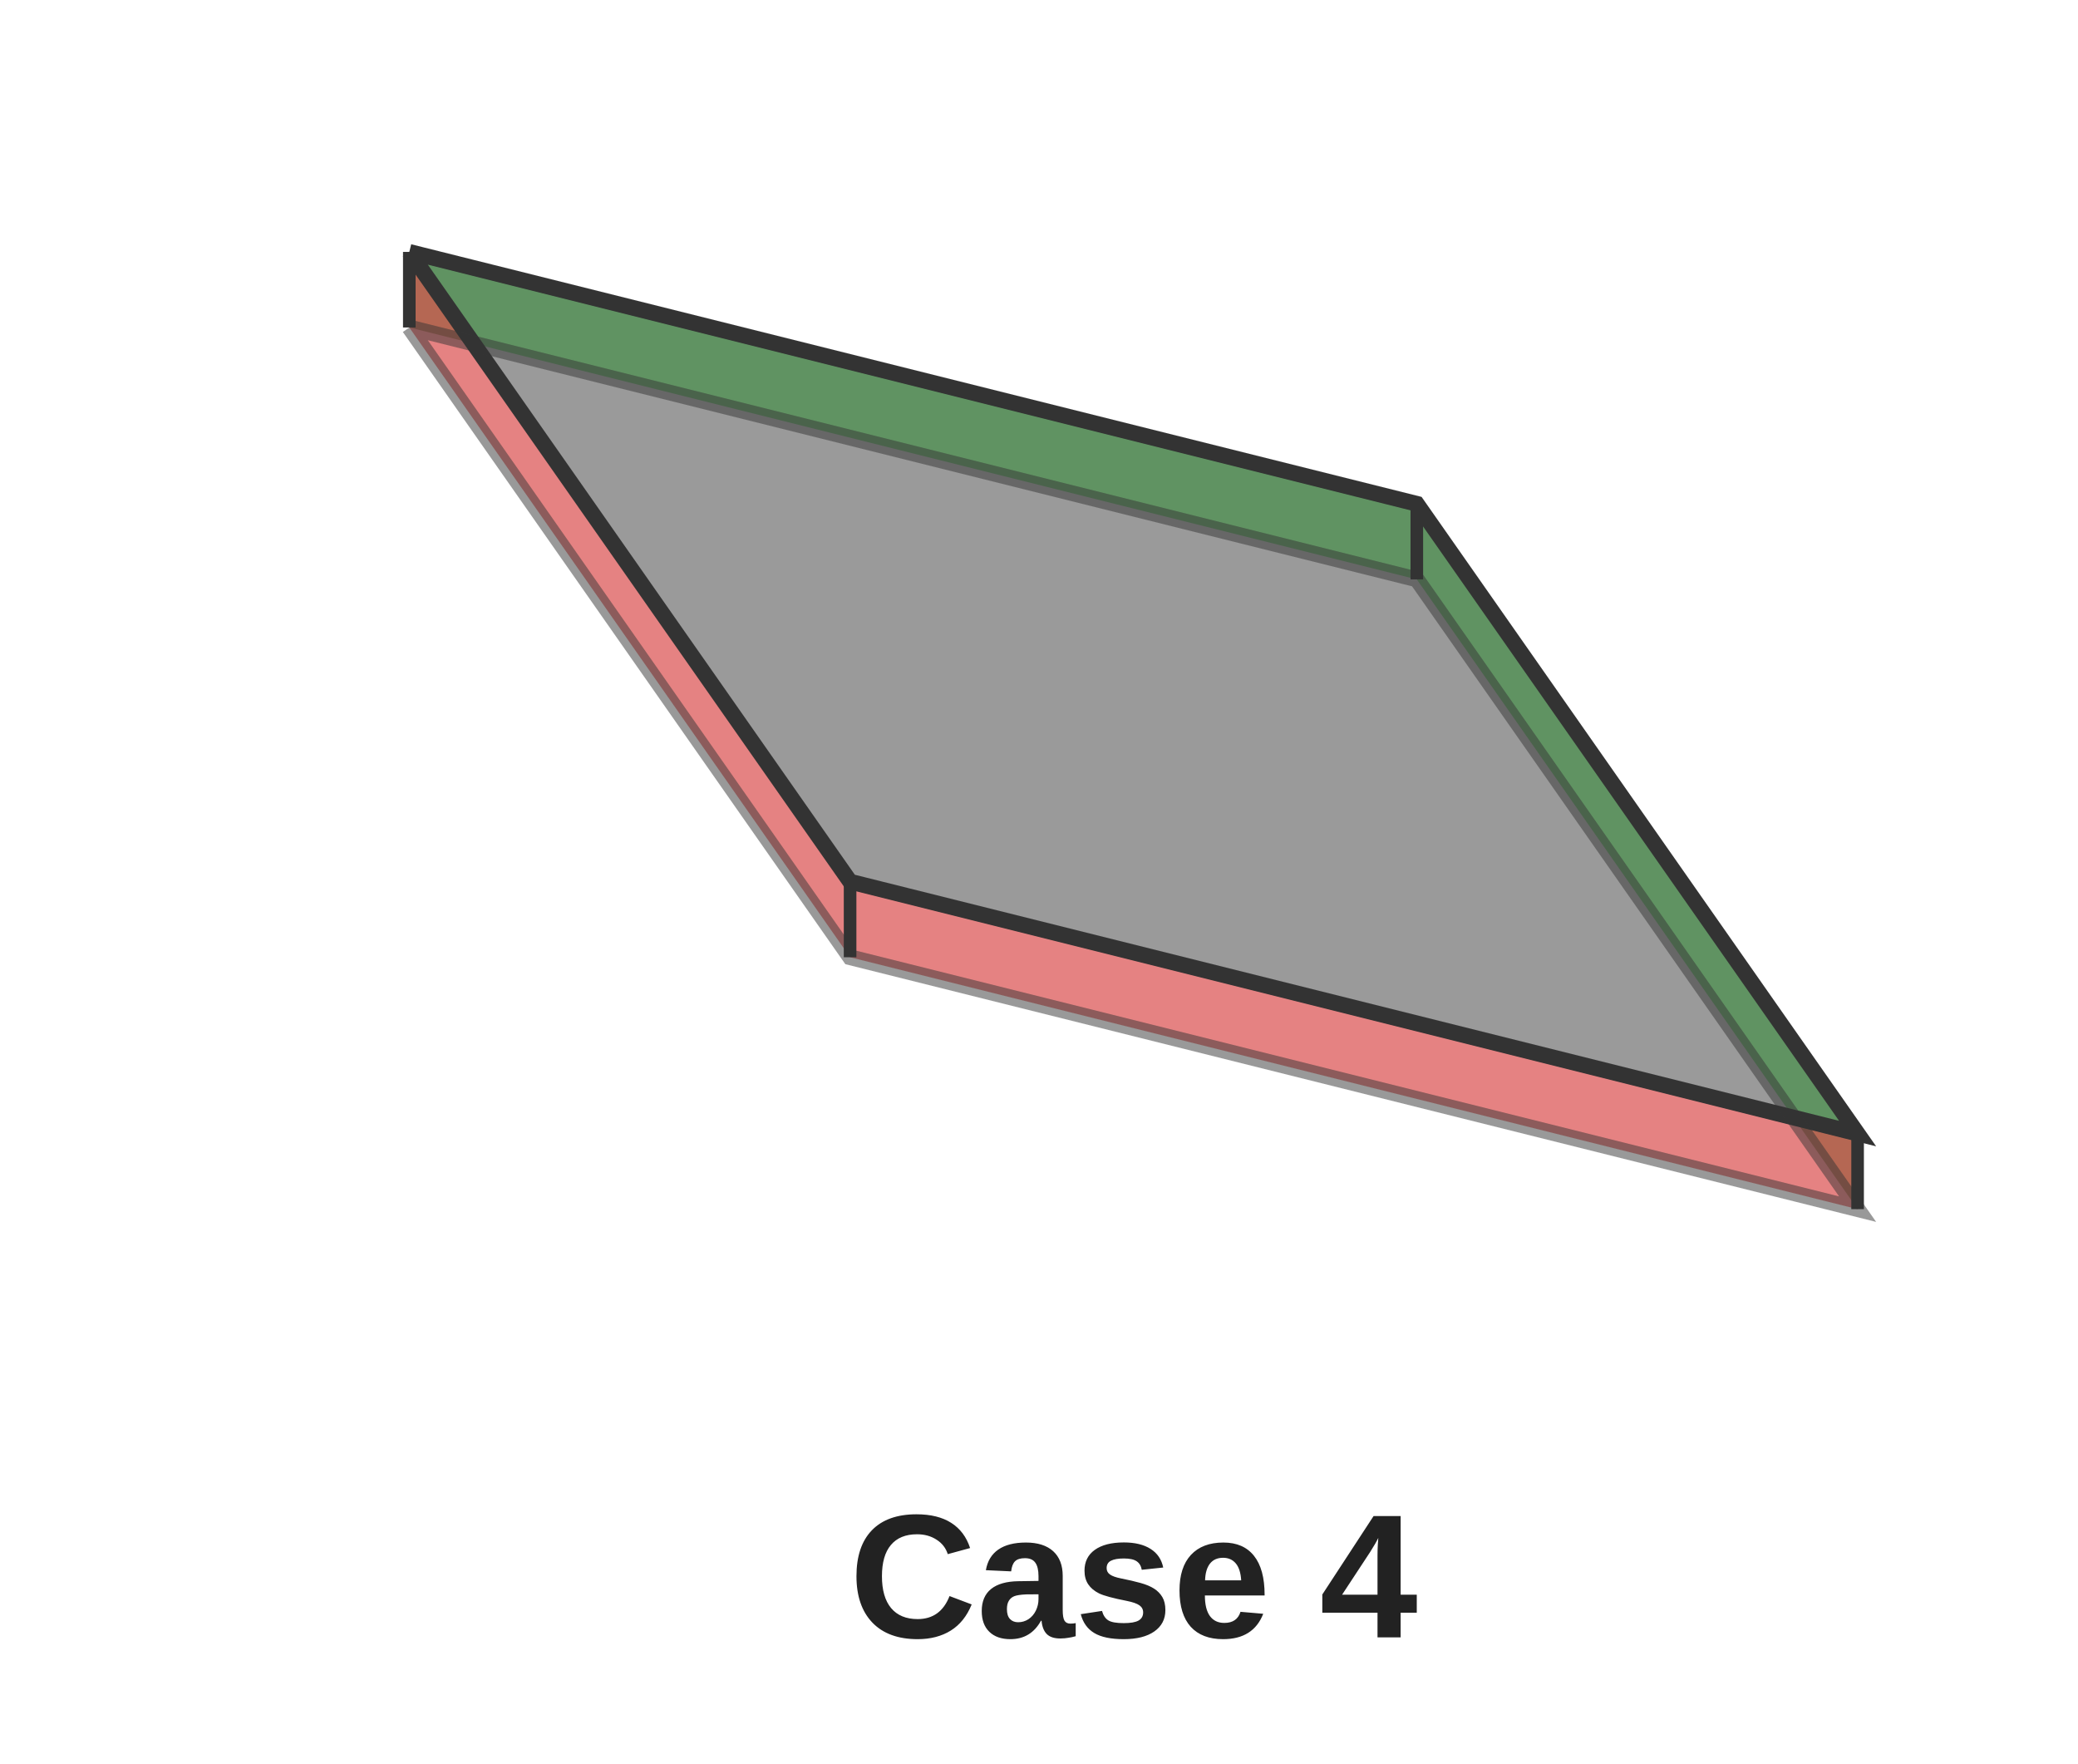
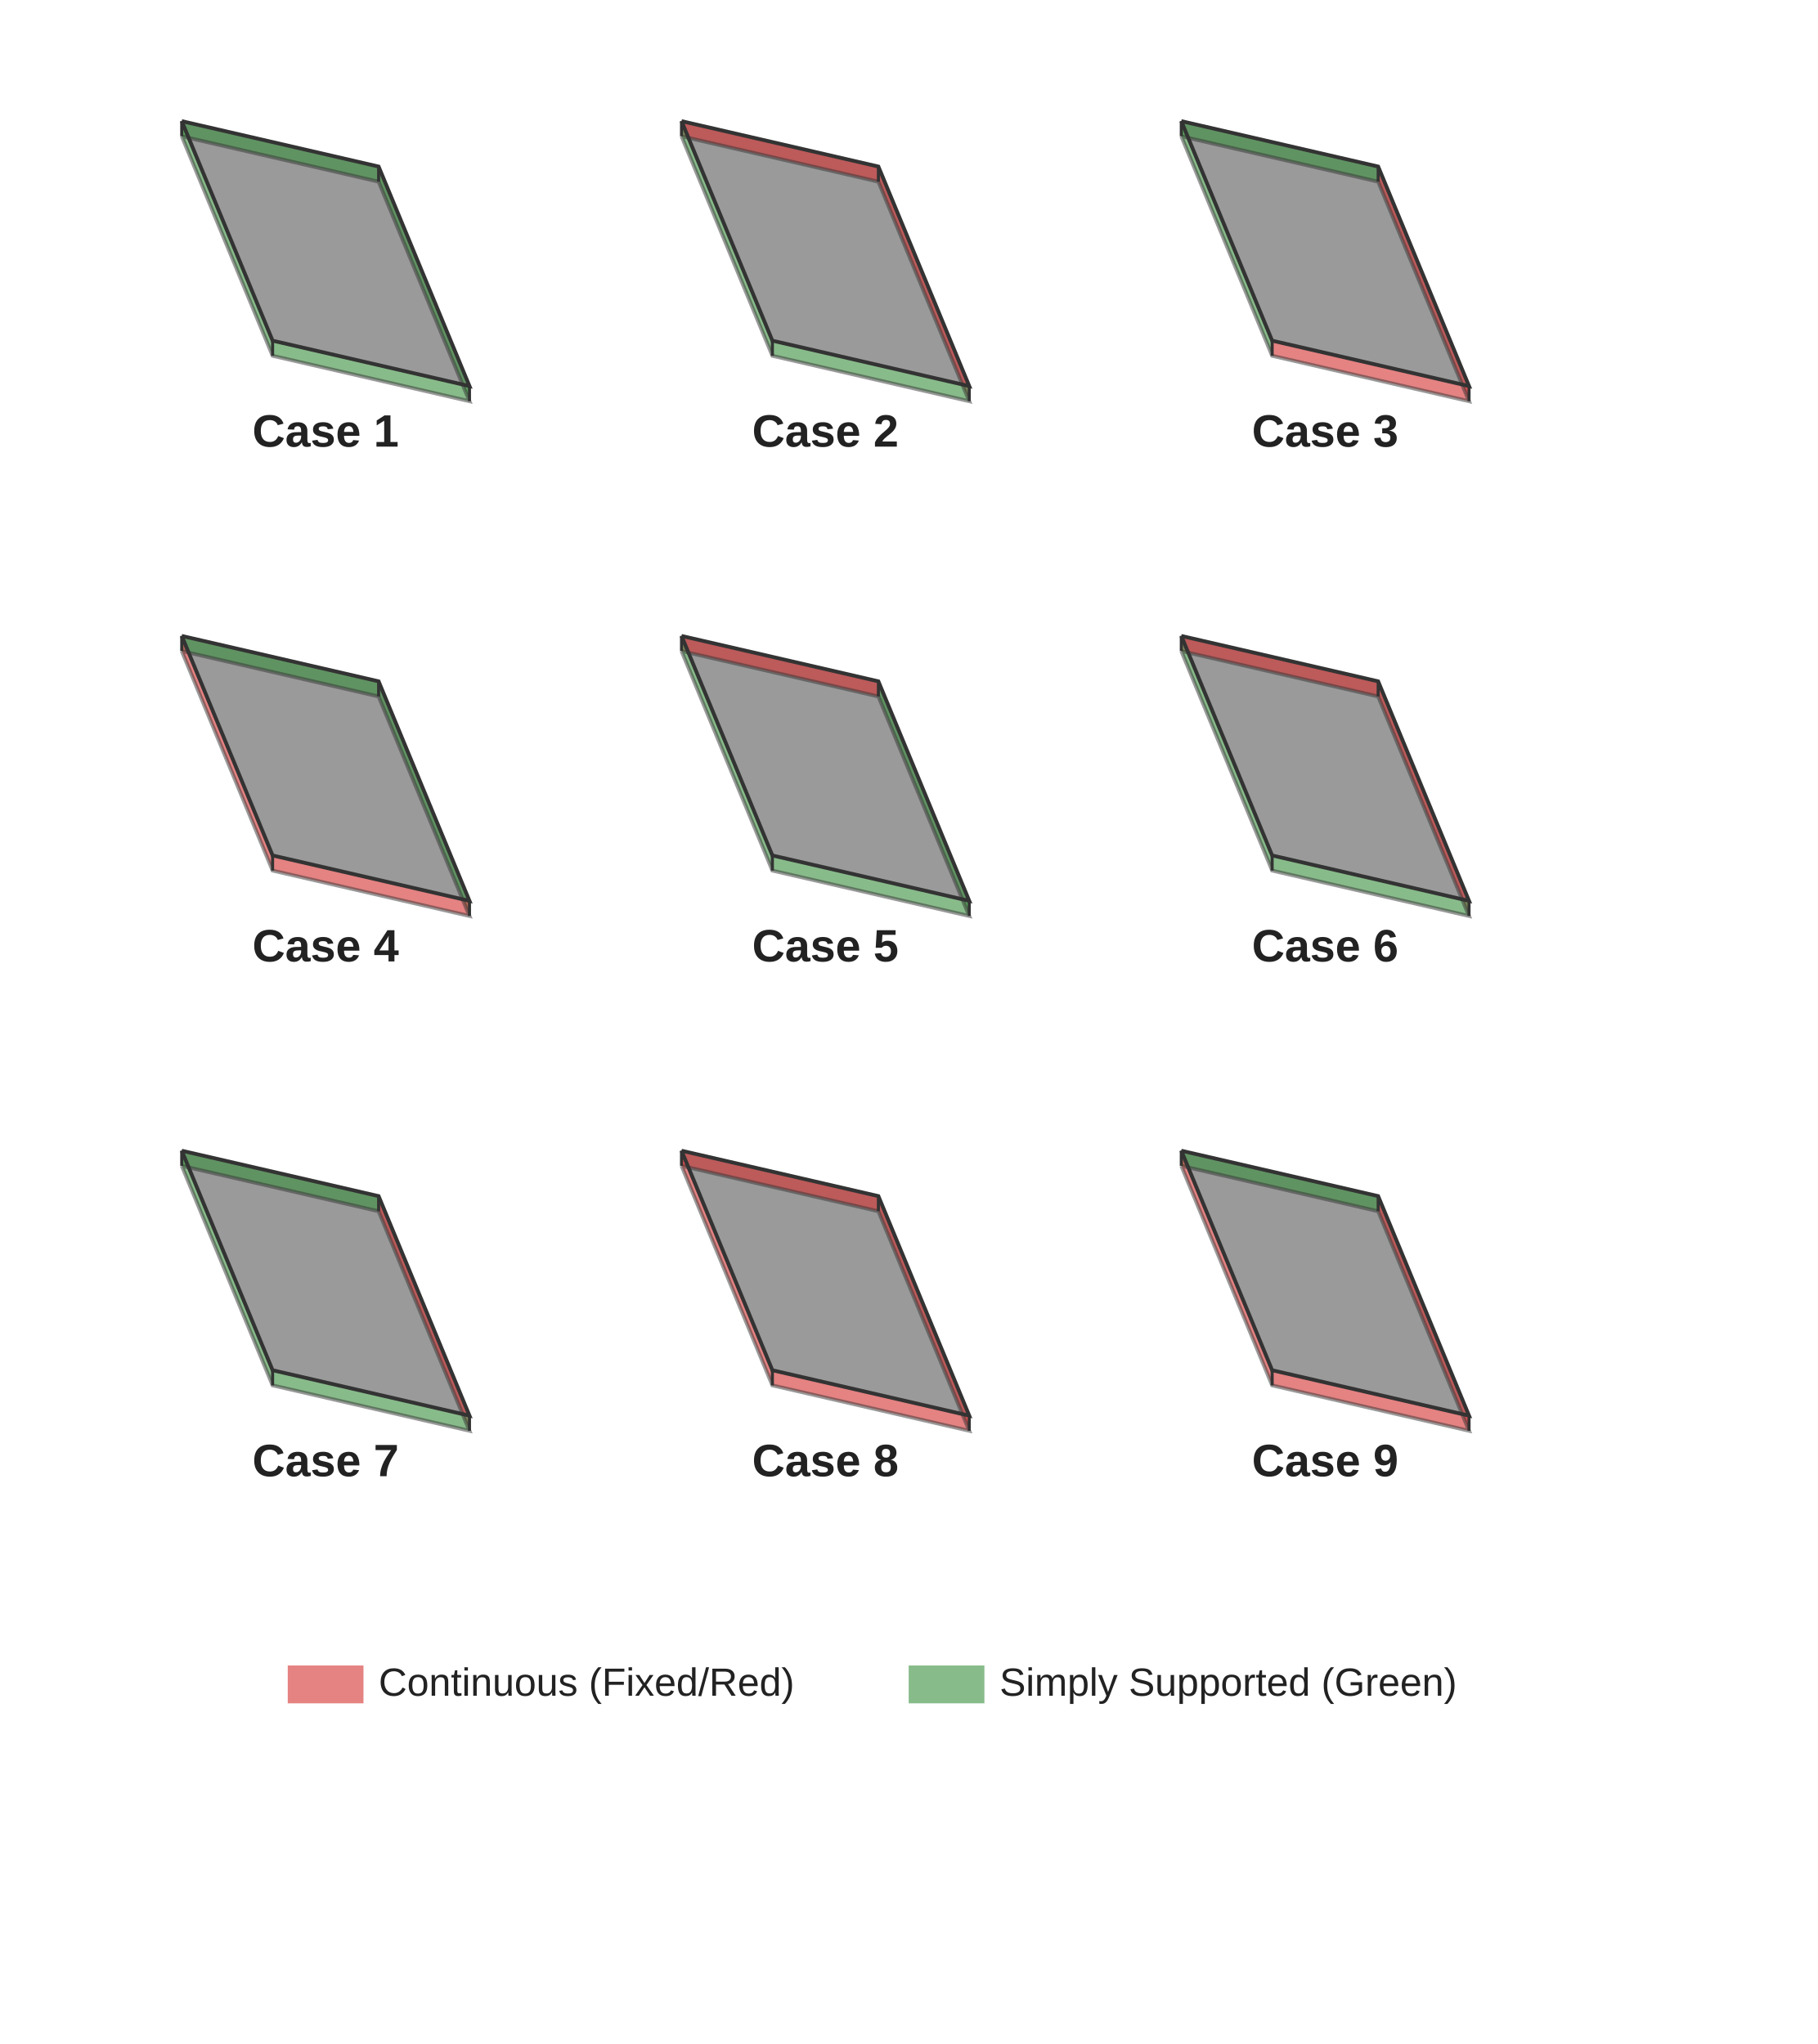
- <svg xmlns="http://www.w3.org/2000/svg" width="330" height="280" viewBox="0 0 330 280">
+ <svg xmlns="http://www.w3.org/2000/svg" width="1200" height="1350" viewBox="0 0 1200 1350">
  <style>
    .slab-top { fill: #888; opacity: 0.85; }
    .slab-edge-cont { fill: #D32F2F; opacity: 0.6; }
    .slab-edge-simp { fill: #388E3C; opacity: 0.6; }
-     .case { font-family: 'Arial', sans-serif; font-size: 28px; font-weight: bold; fill: #222; text-anchor: middle; }
+     .case { font-family: 'Arial', sans-serif; font-size: 30px; font-weight: bold; fill: #222; text-anchor: middle; }
+     .legend-label { font-family: 'Arial', sans-serif; font-size: 26px; fill: #222; }
  </style>
-   <polygon points="65,40 225,80 295,180 135,140" class="slab-top" />
-   <polygon points="65,40 225,80 225,92 65,52" class="slab-edge-simp" />
-   <polygon points="225,80 295,180 295,192 225,92" class="slab-edge-simp" />
-   <polygon points="295,180 135,140 135,152 295,192" class="slab-edge-cont" />
-   <polygon points="65,40 65,52 135,152 135,140" class="slab-edge-cont" />
-   <polyline points="65,40 225,80 295,180 135,140 65,40" fill="none" stroke="#333" stroke-width="2.5" />
-   <polyline points="65,52 225,92 295,192 135,152 65,52" fill="none" stroke="#333" stroke-width="2.5" opacity="0.5" />
-   <line x1="225" y1="80" x2="225" y2="92" stroke="#333" stroke-width="2" />
-   <line x1="295" y1="180" x2="295" y2="192" stroke="#333" stroke-width="2" />
-   <line x1="135" y1="140" x2="135" y2="152" stroke="#333" stroke-width="2" />
-   <line x1="65" y1="40" x2="65" y2="52" stroke="#333" stroke-width="2" />
-   <text x="180" y="260" class="case">
-     Case 4
-   </text>
+   <g transform="translate(80,60)">
+     <polygon points="40,20 170,50 230,195 100,165" class="slab-top" />
+     <polygon points="40,20 170,50 170,60 40,30" class="slab-edge-simp" />
+     <polygon points="170,50 230,195 230,205 170,60" class="slab-edge-simp" />
+     <polygon points="230,195 100,165 100,175 230,205" class="slab-edge-simp" />
+     <polygon points="40,20 40,30 100,175 100,165" class="slab-edge-simp" />
+     <polyline points="40,20 170,50 230,195 100,165 40,20" fill="none" stroke="#333" stroke-width="2.5" />
+     <polyline points="40,30 170,60 230,205 100,175 40,30" fill="none" stroke="#333" stroke-width="2.5" opacity="0.5" />
+     <line x1="170" y1="50" x2="170" y2="60" stroke="#333" stroke-width="2" />
+     <line x1="230" y1="195" x2="230" y2="205" stroke="#333" stroke-width="2" />
+     <line x1="100" y1="165" x2="100" y2="175" stroke="#333" stroke-width="2" />
+     <line x1="40" y1="20" x2="40" y2="30" stroke="#333" stroke-width="2" />
+     <text x="135" y="235" class="case">Case 1</text>
+   </g>
+   <g transform="translate(410,60)">
+     <polygon points="40,20 170,50 230,195 100,165" class="slab-top" />
+     <polygon points="40,20 170,50 170,60 40,30" class="slab-edge-cont" />
+     <polygon points="170,50 230,195 230,205 170,60" class="slab-edge-cont" />
+     <polygon points="230,195 100,165 100,175 230,205" class="slab-edge-simp" />
+     <polygon points="40,20 40,30 100,175 100,165" class="slab-edge-simp" />
+     <polyline points="40,20 170,50 230,195 100,165 40,20" fill="none" stroke="#333" stroke-width="2.5" />
+     <polyline points="40,30 170,60 230,205 100,175 40,30" fill="none" stroke="#333" stroke-width="2.5" opacity="0.5" />
+     <line x1="170" y1="50" x2="170" y2="60" stroke="#333" stroke-width="2" />
+     <line x1="230" y1="195" x2="230" y2="205" stroke="#333" stroke-width="2" />
+     <line x1="100" y1="165" x2="100" y2="175" stroke="#333" stroke-width="2" />
+     <line x1="40" y1="20" x2="40" y2="30" stroke="#333" stroke-width="2" />
+     <text x="135" y="235" class="case">Case 2</text>
+   </g>
+   <g transform="translate(740,60)">
+     <polygon points="40,20 170,50 230,195 100,165" class="slab-top" />
+     <polygon points="40,20 170,50 170,60 40,30" class="slab-edge-simp" />
+     <polygon points="170,50 230,195 230,205 170,60" class="slab-edge-cont" />
+     <polygon points="230,195 100,165 100,175 230,205" class="slab-edge-cont" />
+     <polygon points="40,20 40,30 100,175 100,165" class="slab-edge-simp" />
+     <polyline points="40,20 170,50 230,195 100,165 40,20" fill="none" stroke="#333" stroke-width="2.5" />
+     <polyline points="40,30 170,60 230,205 100,175 40,30" fill="none" stroke="#333" stroke-width="2.5" opacity="0.5" />
+     <line x1="170" y1="50" x2="170" y2="60" stroke="#333" stroke-width="2" />
+     <line x1="230" y1="195" x2="230" y2="205" stroke="#333" stroke-width="2" />
+     <line x1="100" y1="165" x2="100" y2="175" stroke="#333" stroke-width="2" />
+     <line x1="40" y1="20" x2="40" y2="30" stroke="#333" stroke-width="2" />
+     <text x="135" y="235" class="case">Case 3</text>
+   </g>
+   <g transform="translate(80,400)">
+     <polygon points="40,20 170,50 230,195 100,165" class="slab-top" />
+     <polygon points="40,20 170,50 170,60 40,30" class="slab-edge-simp" />
+     <polygon points="170,50 230,195 230,205 170,60" class="slab-edge-simp" />
+     <polygon points="230,195 100,165 100,175 230,205" class="slab-edge-cont" />
+     <polygon points="40,20 40,30 100,175 100,165" class="slab-edge-cont" />
+     <polyline points="40,20 170,50 230,195 100,165 40,20" fill="none" stroke="#333" stroke-width="2.5" />
+     <polyline points="40,30 170,60 230,205 100,175 40,30" fill="none" stroke="#333" stroke-width="2.5" opacity="0.5" />
+     <line x1="170" y1="50" x2="170" y2="60" stroke="#333" stroke-width="2" />
+     <line x1="230" y1="195" x2="230" y2="205" stroke="#333" stroke-width="2" />
+     <line x1="100" y1="165" x2="100" y2="175" stroke="#333" stroke-width="2" />
+     <line x1="40" y1="20" x2="40" y2="30" stroke="#333" stroke-width="2" />
+     <text x="135" y="235" class="case">Case 4</text>
+   </g>
+   <g transform="translate(410,400)">
+     <polygon points="40,20 170,50 230,195 100,165" class="slab-top" />
+     <polygon points="40,20 170,50 170,60 40,30" class="slab-edge-cont" />
+     <polygon points="170,50 230,195 230,205 170,60" class="slab-edge-simp" />
+     <polygon points="230,195 100,165 100,175 230,205" class="slab-edge-simp" />
+     <polygon points="40,20 40,30 100,175 100,165" class="slab-edge-simp" />
+     <polyline points="40,20 170,50 230,195 100,165 40,20" fill="none" stroke="#333" stroke-width="2.5" />
+     <polyline points="40,30 170,60 230,205 100,175 40,30" fill="none" stroke="#333" stroke-width="2.5" opacity="0.5" />
+     <line x1="170" y1="50" x2="170" y2="60" stroke="#333" stroke-width="2" />
+     <line x1="230" y1="195" x2="230" y2="205" stroke="#333" stroke-width="2" />
+     <line x1="100" y1="165" x2="100" y2="175" stroke="#333" stroke-width="2" />
+     <line x1="40" y1="20" x2="40" y2="30" stroke="#333" stroke-width="2" />
+     <text x="135" y="235" class="case">Case 5</text>
+   </g>
+   <g transform="translate(740,400)">
+     <polygon points="40,20 170,50 230,195 100,165" class="slab-top" />
+     <polygon points="40,20 170,50 170,60 40,30" class="slab-edge-cont" />
+     <polygon points="170,50 230,195 230,205 170,60" class="slab-edge-cont" />
+     <polygon points="230,195 100,165 100,175 230,205" class="slab-edge-simp" />
+     <polygon points="40,20 40,30 100,175 100,165" class="slab-edge-simp" />
+     <polyline points="40,20 170,50 230,195 100,165 40,20" fill="none" stroke="#333" stroke-width="2.5" />
+     <polyline points="40,30 170,60 230,205 100,175 40,30" fill="none" stroke="#333" stroke-width="2.5" opacity="0.5" />
+     <line x1="170" y1="50" x2="170" y2="60" stroke="#333" stroke-width="2" />
+     <line x1="230" y1="195" x2="230" y2="205" stroke="#333" stroke-width="2" />
+     <line x1="100" y1="165" x2="100" y2="175" stroke="#333" stroke-width="2" />
+     <line x1="40" y1="20" x2="40" y2="30" stroke="#333" stroke-width="2" />
+     <text x="135" y="235" class="case">Case 6</text>
+   </g>
+   <g transform="translate(80,740)">
+     <polygon points="40,20 170,50 230,195 100,165" class="slab-top" />
+     <polygon points="40,20 170,50 170,60 40,30" class="slab-edge-simp" />
+     <polygon points="170,50 230,195 230,205 170,60" class="slab-edge-cont" />
+     <polygon points="230,195 100,165 100,175 230,205" class="slab-edge-simp" />
+     <polygon points="40,20 40,30 100,175 100,165" class="slab-edge-simp" />
+     <polyline points="40,20 170,50 230,195 100,165 40,20" fill="none" stroke="#333" stroke-width="2.5" />
+     <polyline points="40,30 170,60 230,205 100,175 40,30" fill="none" stroke="#333" stroke-width="2.5" opacity="0.5" />
+     <line x1="170" y1="50" x2="170" y2="60" stroke="#333" stroke-width="2" />
+     <line x1="230" y1="195" x2="230" y2="205" stroke="#333" stroke-width="2" />
+     <line x1="100" y1="165" x2="100" y2="175" stroke="#333" stroke-width="2" />
+     <line x1="40" y1="20" x2="40" y2="30" stroke="#333" stroke-width="2" />
+     <text x="135" y="235" class="case">Case 7</text>
+   </g>
+   <g transform="translate(410,740)">
+     <polygon points="40,20 170,50 230,195 100,165" class="slab-top" />
+     <polygon points="40,20 170,50 170,60 40,30" class="slab-edge-cont" />
+     <polygon points="170,50 230,195 230,205 170,60" class="slab-edge-cont" />
+     <polygon points="230,195 100,165 100,175 230,205" class="slab-edge-cont" />
+     <polygon points="40,20 40,30 100,175 100,165" class="slab-edge-cont" />
+     <polyline points="40,20 170,50 230,195 100,165 40,20" fill="none" stroke="#333" stroke-width="2.5" />
+     <polyline points="40,30 170,60 230,205 100,175 40,30" fill="none" stroke="#333" stroke-width="2.5" opacity="0.5" />
+     <line x1="170" y1="50" x2="170" y2="60" stroke="#333" stroke-width="2" />
+     <line x1="230" y1="195" x2="230" y2="205" stroke="#333" stroke-width="2" />
+     <line x1="100" y1="165" x2="100" y2="175" stroke="#333" stroke-width="2" />
+     <line x1="40" y1="20" x2="40" y2="30" stroke="#333" stroke-width="2" />
+     <text x="135" y="235" class="case">Case 8</text>
+   </g>
+   <g transform="translate(740,740)">
+     <polygon points="40,20 170,50 230,195 100,165" class="slab-top" />
+     <polygon points="40,20 170,50 170,60 40,30" class="slab-edge-simp" />
+     <polygon points="170,50 230,195 230,205 170,60" class="slab-edge-cont" />
+     <polygon points="230,195 100,165 100,175 230,205" class="slab-edge-cont" />
+     <polygon points="40,20 40,30 100,175 100,165" class="slab-edge-cont" />
+     <polyline points="40,20 170,50 230,195 100,165 40,20" fill="none" stroke="#333" stroke-width="2.5" />
+     <polyline points="40,30 170,60 230,205 100,175 40,30" fill="none" stroke="#333" stroke-width="2.5" opacity="0.5" />
+     <line x1="170" y1="50" x2="170" y2="60" stroke="#333" stroke-width="2" />
+     <line x1="230" y1="195" x2="230" y2="205" stroke="#333" stroke-width="2" />
+     <line x1="100" y1="165" x2="100" y2="175" stroke="#333" stroke-width="2" />
+     <line x1="40" y1="20" x2="40" y2="30" stroke="#333" stroke-width="2" />
+     <text x="135" y="235" class="case">Case 9</text>
+   </g>
+   <g>
+     <rect x="190" y="1100" width="50" height="25" fill="#D32F2F" opacity="0.6" />
+     <text x="250" y="1120" class="legend-label">Continuous (Fixed/Red)</text>
+     <rect x="600" y="1100" width="50" height="25" fill="#388E3C" opacity="0.6" />
+     <text x="660" y="1120" class="legend-label">Simply Supported (Green)</text>
+   </g>
</svg>
